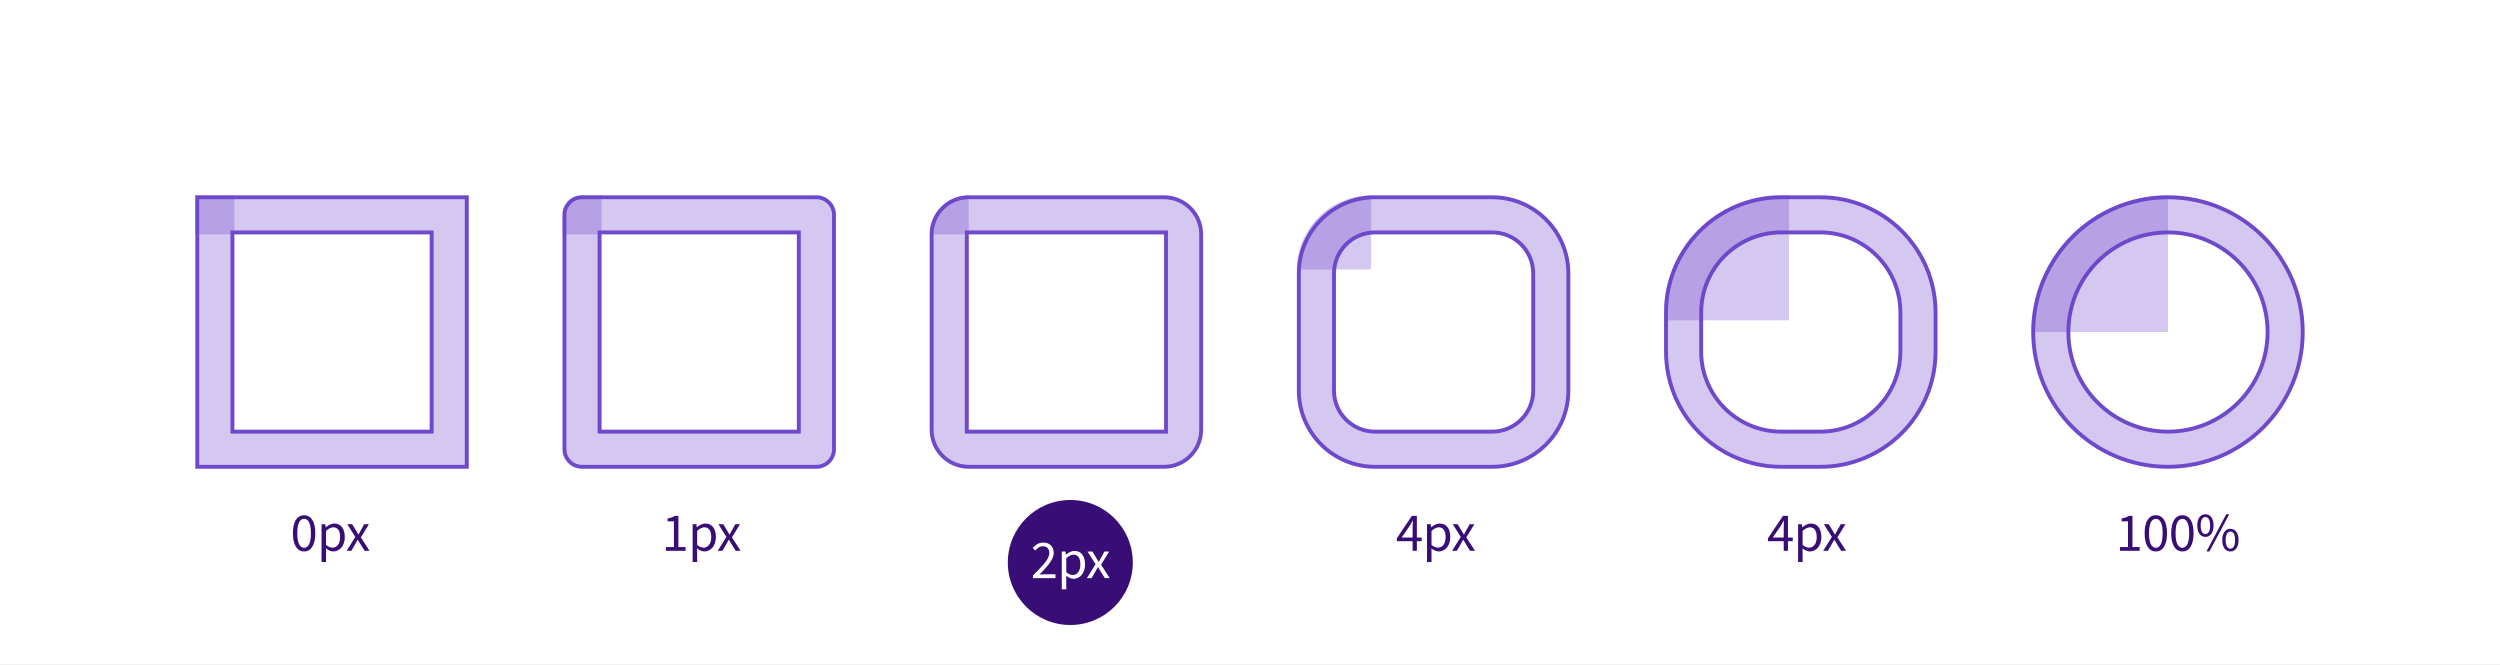
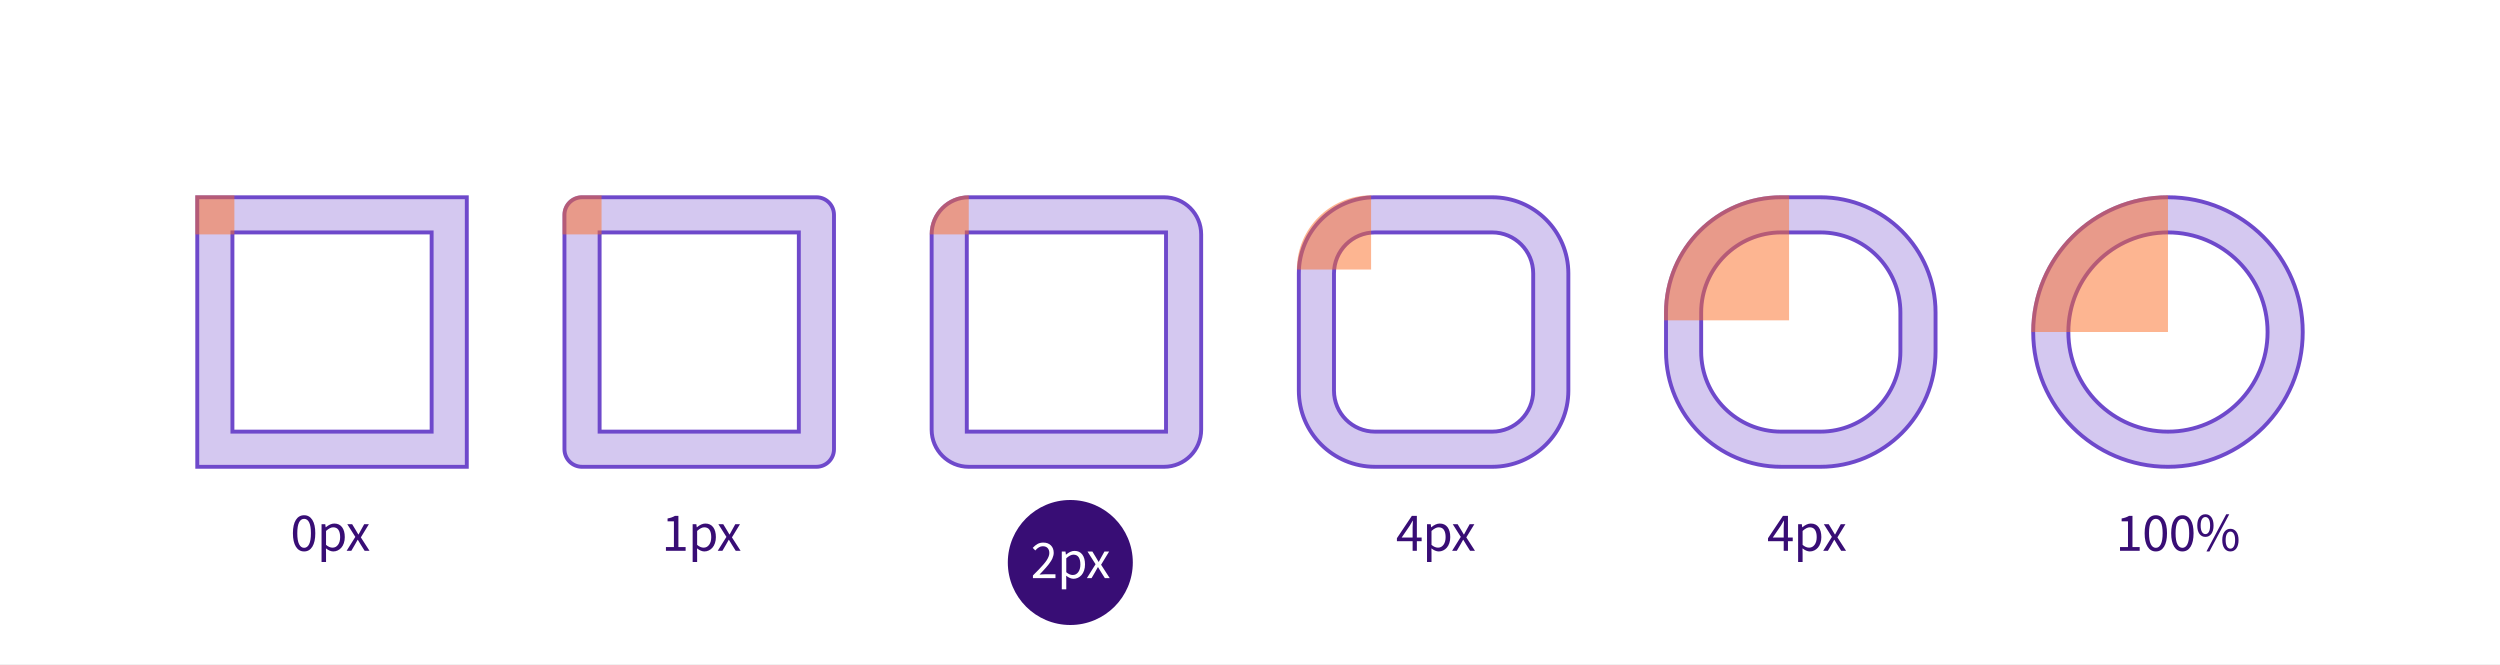
<svg xmlns="http://www.w3.org/2000/svg" width="640" height="170">
  <g fill="none" fill-rule="evenodd">
    <path fill="#FFF" d="M0 0h640v170H0z" />
    <path d="M74.986 136.509c0-1.481.252-2.62.756-3.415.503-.795 1.209-1.193 2.115-1.193.898 0 1.599.398 2.103 1.193.503.795.755 1.934.755 3.415 0 1.485-.252 2.634-.755 3.445-.504.811-1.205 1.217-2.103 1.217-.902 0-1.606-.406-2.112-1.217s-.759-1.96-.759-3.445zm1.58-2.79c-.306.598-.459 1.527-.459 2.79 0 1.262.155 2.2.465 2.813.31.613.739.92 1.285.92.543 0 .968-.307 1.275-.92.308-.613.462-1.55.462-2.813 0-1.258-.153-2.187-.458-2.786-.306-.6-.732-.899-1.279-.899-.551 0-.982.299-1.292.896zm5.752 10.152v-9.673h.95l.102.78h.041c.752-.634 1.475-.95 2.167-.95.862 0 1.525.31 1.99.929.465.62.697 1.467.697 2.543 0 .56-.08 1.076-.24 1.545-.159.47-.374.857-.645 1.162a2.937 2.937 0 0 1-.937.711 2.562 2.562 0 0 1-1.117.253c-.588 0-1.217-.262-1.887-.786l.027 1.19v2.296h-1.148zm1.148-4.382c.56.474 1.117.711 1.668.711.57 0 1.036-.244 1.398-.731.362-.488.544-1.144.544-1.969 0-.788-.145-1.404-.435-1.846-.289-.442-.741-.663-1.356-.663-.525 0-1.13.31-1.819.93v3.568zM88.74 141l2.222-3.555-2.058-3.247h1.25l.91 1.497c.397.675.62 1.053.67 1.135h.055c.296-.56.501-.939.615-1.135l.827-1.497h1.203l-2.057 3.37L94.59 141h-1.25l-.992-1.58a46.356 46.356 0 0 0-.738-1.223h-.062c-.123.196-.35.604-.683 1.224L89.943 141H88.74zM170.479 141v-.95h2.044v-6.583h-1.627v-.738c.724-.124 1.355-.345 1.893-.664h.882v7.985h1.846v.95h-5.038zm6.839 2.871v-9.673h.95l.102.78h.041c.752-.634 1.475-.95 2.167-.95.862 0 1.525.31 1.99.929.465.62.697 1.467.697 2.543 0 .56-.08 1.076-.24 1.545-.159.47-.374.857-.645 1.162a2.937 2.937 0 0 1-.937.711 2.562 2.562 0 0 1-1.117.253c-.588 0-1.217-.262-1.887-.786l.027 1.19v2.296h-1.148zm1.148-4.382c.56.474 1.117.711 1.668.711.57 0 1.036-.244 1.398-.731.362-.488.544-1.144.544-1.969 0-.788-.145-1.404-.435-1.846-.289-.442-.741-.663-1.356-.663-.525 0-1.13.31-1.819.93v3.568zM183.74 141l2.222-3.555-2.058-3.247h1.25l.91 1.497c.397.675.62 1.053.67 1.135h.055c.296-.56.501-.939.615-1.135l.827-1.497h1.203l-2.057 3.37L189.59 141h-1.25l-.992-1.58a46.356 46.356 0 0 0-.738-1.223h-.062c-.123.196-.35.604-.683 1.224l-.923 1.579h-1.203zM357.61 138.54v-.76l3.822-5.715h1.285v5.544h1.223v.93h-1.223V141h-1.087v-2.46h-4.02zm1.217-.93h2.803v-2.585c0-.35.023-.925.068-1.722h-.054c-.041.077-.285.496-.732 1.258l-2.085 3.048zm6.49 6.261v-9.673h.95l.103.78h.041c.752-.634 1.475-.95 2.167-.95.862 0 1.525.31 1.99.929.465.62.697 1.467.697 2.543 0 .56-.08 1.076-.24 1.545-.159.47-.374.857-.645 1.162a2.937 2.937 0 0 1-.937.711 2.562 2.562 0 0 1-1.117.253c-.588 0-1.217-.262-1.887-.786l.027 1.19v2.296h-1.148zm1.15-4.382c.56.474 1.116.711 1.667.711.57 0 1.036-.244 1.398-.731.362-.488.544-1.144.544-1.969 0-.788-.145-1.404-.435-1.846-.289-.442-.741-.663-1.356-.663-.525 0-1.13.31-1.819.93v3.568zM371.74 141l2.222-3.555-2.058-3.247h1.25l.91 1.497c.397.675.62 1.053.67 1.135h.055c.296-.56.501-.939.615-1.135l.827-1.497h1.203l-2.057 3.37L377.59 141h-1.25l-.992-1.58a46.356 46.356 0 0 0-.738-1.223h-.062c-.123.196-.35.604-.683 1.224l-.923 1.579h-1.203zM452.61 138.54v-.76l3.822-5.715h1.285v5.544h1.223v.93h-1.223V141h-1.087v-2.46h-4.02zm1.217-.93h2.803v-2.585c0-.35.023-.925.068-1.722h-.054c-.041.077-.285.496-.732 1.258l-2.085 3.048zm6.49 6.261v-9.673h.95l.103.78h.041c.752-.634 1.475-.95 2.167-.95.862 0 1.525.31 1.99.929.465.62.697 1.467.697 2.543 0 .56-.08 1.076-.24 1.545-.159.47-.374.857-.645 1.162a2.937 2.937 0 0 1-.937.711 2.562 2.562 0 0 1-1.117.253c-.588 0-1.217-.262-1.887-.786l.027 1.19v2.296h-1.148zm1.15-4.382c.56.474 1.116.711 1.667.711.57 0 1.036-.244 1.398-.731.362-.488.544-1.144.544-1.969 0-.788-.145-1.404-.435-1.846-.289-.442-.741-.663-1.356-.663-.525 0-1.13.31-1.819.93v3.568zM466.74 141l2.222-3.555-2.058-3.247h1.25l.91 1.497c.397.675.62 1.053.67 1.135h.055c.296-.56.501-.939.615-1.135l.827-1.497h1.203l-2.057 3.37L472.59 141h-1.25l-.992-1.58a46.356 46.356 0 0 0-.738-1.223h-.062c-.123.196-.35.604-.683 1.224l-.923 1.579h-1.203zM542.721 141v-.95h2.044v-6.583h-1.627v-.738c.725-.124 1.356-.345 1.894-.664h.881v7.985h1.846v.95h-5.038zm6.306-4.491c0-1.481.252-2.62.755-3.415.504-.795 1.21-1.193 2.116-1.193.898 0 1.599.398 2.102 1.193.504.795.756 1.934.756 3.415 0 1.485-.252 2.634-.756 3.445-.503.811-1.204 1.217-2.102 1.217-.902 0-1.606-.406-2.112-1.217s-.759-1.96-.759-3.445zm1.58-2.79c-.306.598-.459 1.527-.459 2.79 0 1.262.155 2.2.465 2.813.31.613.738.92 1.285.92.542 0 .967-.307 1.275-.92.308-.613.461-1.55.461-2.813 0-1.258-.152-2.187-.458-2.786-.305-.6-.731-.899-1.278-.899-.551 0-.982.299-1.292.896zm5.218 2.79c0-1.481.252-2.62.756-3.415.503-.795 1.208-1.193 2.115-1.193.898 0 1.599.398 2.102 1.193.504.795.756 1.934.756 3.415 0 1.485-.252 2.634-.756 3.445-.503.811-1.204 1.217-2.102 1.217-.902 0-1.606-.406-2.112-1.217s-.759-1.96-.759-3.445zm1.58-2.79c-.306.598-.459 1.527-.459 2.79 0 1.262.155 2.2.465 2.813.31.613.738.92 1.285.92.543 0 .968-.307 1.275-.92.308-.613.462-1.55.462-2.813 0-1.258-.153-2.187-.458-2.786-.306-.6-.732-.899-1.279-.899-.551 0-.982.299-1.292.896zm5.656 2.954c-.374-.515-.56-1.228-.56-2.14 0-.911.187-1.62.563-2.126.376-.506.883-.759 1.521-.759.634 0 1.14.255 1.518.763.378.508.567 1.215.567 2.122 0 .912-.189 1.625-.567 2.14-.378.515-.884.772-1.518.772-.638 0-1.146-.257-1.524-.772zm.307-2.14c0 .711.11 1.255.329 1.63.218.377.515.565.888.565.365 0 .657-.188.875-.564.219-.376.328-.92.328-1.63 0-.712-.108-1.252-.324-1.62-.217-.37-.51-.555-.879-.555-.373 0-.67.184-.888.55-.22.368-.329.909-.329 1.624zm1.484 6.638l5.065-9.523h.773l-5.073 9.523h-.765zm4.047-2.912c0-.907.188-1.615.564-2.123.376-.508.883-.762 1.52-.762.634 0 1.14.255 1.518.766.379.51.568 1.216.568 2.119 0 .916-.19 1.63-.568 2.143-.378.513-.884.769-1.517.769-.638 0-1.145-.256-1.521-.77-.376-.512-.564-1.226-.564-2.142zm1.196-1.613c-.219.369-.328.906-.328 1.613 0 .706.11 1.248.331 1.627.221.378.517.567.886.567.364 0 .656-.188.875-.564.218-.376.328-.92.328-1.63 0-.707-.108-1.245-.325-1.617-.216-.371-.51-.557-.878-.557-.37 0-.666.187-.889.56z" fill="#380D75" fill-rule="nonzero" />
    <path d="M50.5 50.5v69h69v-69h-69zm9 60v-51h51v51h-51zM248 50.5a9.5 9.5 0 0 0-9.5 9.5v50a9.5 9.5 0 0 0 9.5 9.5h50a9.5 9.5 0 0 0 9.5-9.5V60a9.5 9.5 0 0 0-9.5-9.5h-50zm-.5 9h51v51h-51v-51zM149 50.5a4.5 4.5 0 0 0-4.5 4.5v60a4.5 4.5 0 0 0 4.5 4.5h60a4.5 4.5 0 0 0 4.5-4.5V55a4.5 4.5 0 0 0-4.5-4.5h-60zm4.5 9h51v51h-51v-51zM352 50.5c-10.77 0-19.5 8.73-19.5 19.5v30c0 10.77 8.73 19.5 19.5 19.5h30c10.77 0 19.5-8.73 19.5-19.5V70c0-10.77-8.73-19.5-19.5-19.5h-30zm0 9h30c5.799 0 10.5 4.701 10.5 10.5v30c0 5.799-4.701 10.5-10.5 10.5h-30c-5.799 0-10.5-4.701-10.5-10.5V70c0-5.799 4.701-10.5 10.5-10.5zM456 50.5c-16.292 0-29.5 13.208-29.5 29.5v10c0 16.292 13.208 29.5 29.5 29.5h10c16.292 0 29.5-13.208 29.5-29.5V80c0-16.292-13.208-29.5-29.5-29.5h-10zm0 9h10c11.322 0 20.5 9.178 20.5 20.5v10c0 11.322-9.178 20.5-20.5 20.5h-10c-11.322 0-20.5-9.178-20.5-20.5V80c0-11.322 9.178-20.5 20.5-20.5zM555 50.5c-19.054 0-34.5 15.446-34.5 34.5 0 19.054 15.446 34.5 34.5 34.5 19.054 0 34.5-15.446 34.5-34.5 0-19.054-15.446-34.5-34.5-34.5zm0 9c14.083 0 25.5 11.417 25.5 25.5s-11.417 25.5-25.5 25.5-25.5-11.417-25.5-25.5 11.417-25.5 25.5-25.5z" stroke="#6E49CB" fill-opacity=".3" fill="#6E49CB" />
-     <path fill-opacity=".3" fill="#6E49CB" d="M50 50h10v10H50zM149 50h5v10h-10v-5a5 5 0 0 1 5-5zM248 50v10h-10c0-5.523 4.477-10 10-10zM351 50v19h-19c0-10.493 8.507-19 19-19zM456 50h2v32h-32v-2c0-16.569 13.431-30 30-30zM555 50v35h-35c0-19.33 15.67-35 35-35z" />
+     <path fill-opacity=".504" fill="#FC6D26" d="M50 50h10v10H50zM149 50h5v10h-10v-5a5 5 0 0 1 5-5zM248 50v10h-10c0-5.523 4.477-10 10-10zM351 50v19h-19c0-10.493 8.507-19 19-19zM456 50h2v32h-32v-2c0-16.569 13.431-30 30-30zM555 50v35h-35c0-19.33 15.67-35 35-35z" />
    <g transform="translate(258 128)">
      <circle fill="#380D75" cx="16" cy="16" r="16" />
      <path d="M6.377 12.255c.406-.442.82-.778 1.244-1.008.424-.23.91-.346 1.456-.346.82 0 1.471.24 1.952.718.48.479.721 1.117.721 1.914 0 .237-.033.48-.1.728a5.172 5.172 0 0 1-.245.715c-.098.227-.24.482-.427.762s-.366.533-.537.759c-.17.225-.401.5-.69.827-.29.326-.545.607-.766.844-.221.237-.512.545-.872.923a19.538 19.538 0 0 1 1.497-.082h2.591V20h-5.77v-.684c.616-.61 1.11-1.11 1.484-1.497.374-.387.754-.802 1.142-1.244.387-.442.682-.819.885-1.131.203-.312.368-.63.496-.95a2.46 2.46 0 0 0 .19-.906c0-.533-.143-.958-.43-1.275-.287-.317-.706-.475-1.258-.475-.651 0-1.287.36-1.907 1.08l-.656-.663zm7.44 10.616v-9.673h.95l.103.78h.041c.752-.634 1.475-.95 2.167-.95.862 0 1.525.31 1.99.929.465.62.697 1.467.697 2.543 0 .56-.08 1.076-.24 1.545-.159.47-.374.857-.645 1.162a2.937 2.937 0 0 1-.937.711 2.562 2.562 0 0 1-1.117.253c-.588 0-1.217-.262-1.887-.786l.027 1.19v2.296h-1.148zm1.15-4.382c.56.474 1.116.711 1.667.711.57 0 1.036-.244 1.398-.731.362-.488.544-1.144.544-1.969 0-.788-.145-1.404-.435-1.846-.289-.442-.741-.663-1.356-.663-.525 0-1.13.31-1.819.93v3.568zM20.24 20l2.222-3.555-2.058-3.247h1.25l.91 1.497c.397.675.62 1.053.67 1.135h.055c.296-.56.501-.939.615-1.135l.827-1.497h1.203l-2.057 3.37L26.09 20h-1.25l-.992-1.58a46.356 46.356 0 0 0-.738-1.223h-.062c-.123.196-.35.604-.683 1.224L21.443 20H20.24z" fill="#FFF" fill-rule="nonzero" />
    </g>
  </g>
</svg>
